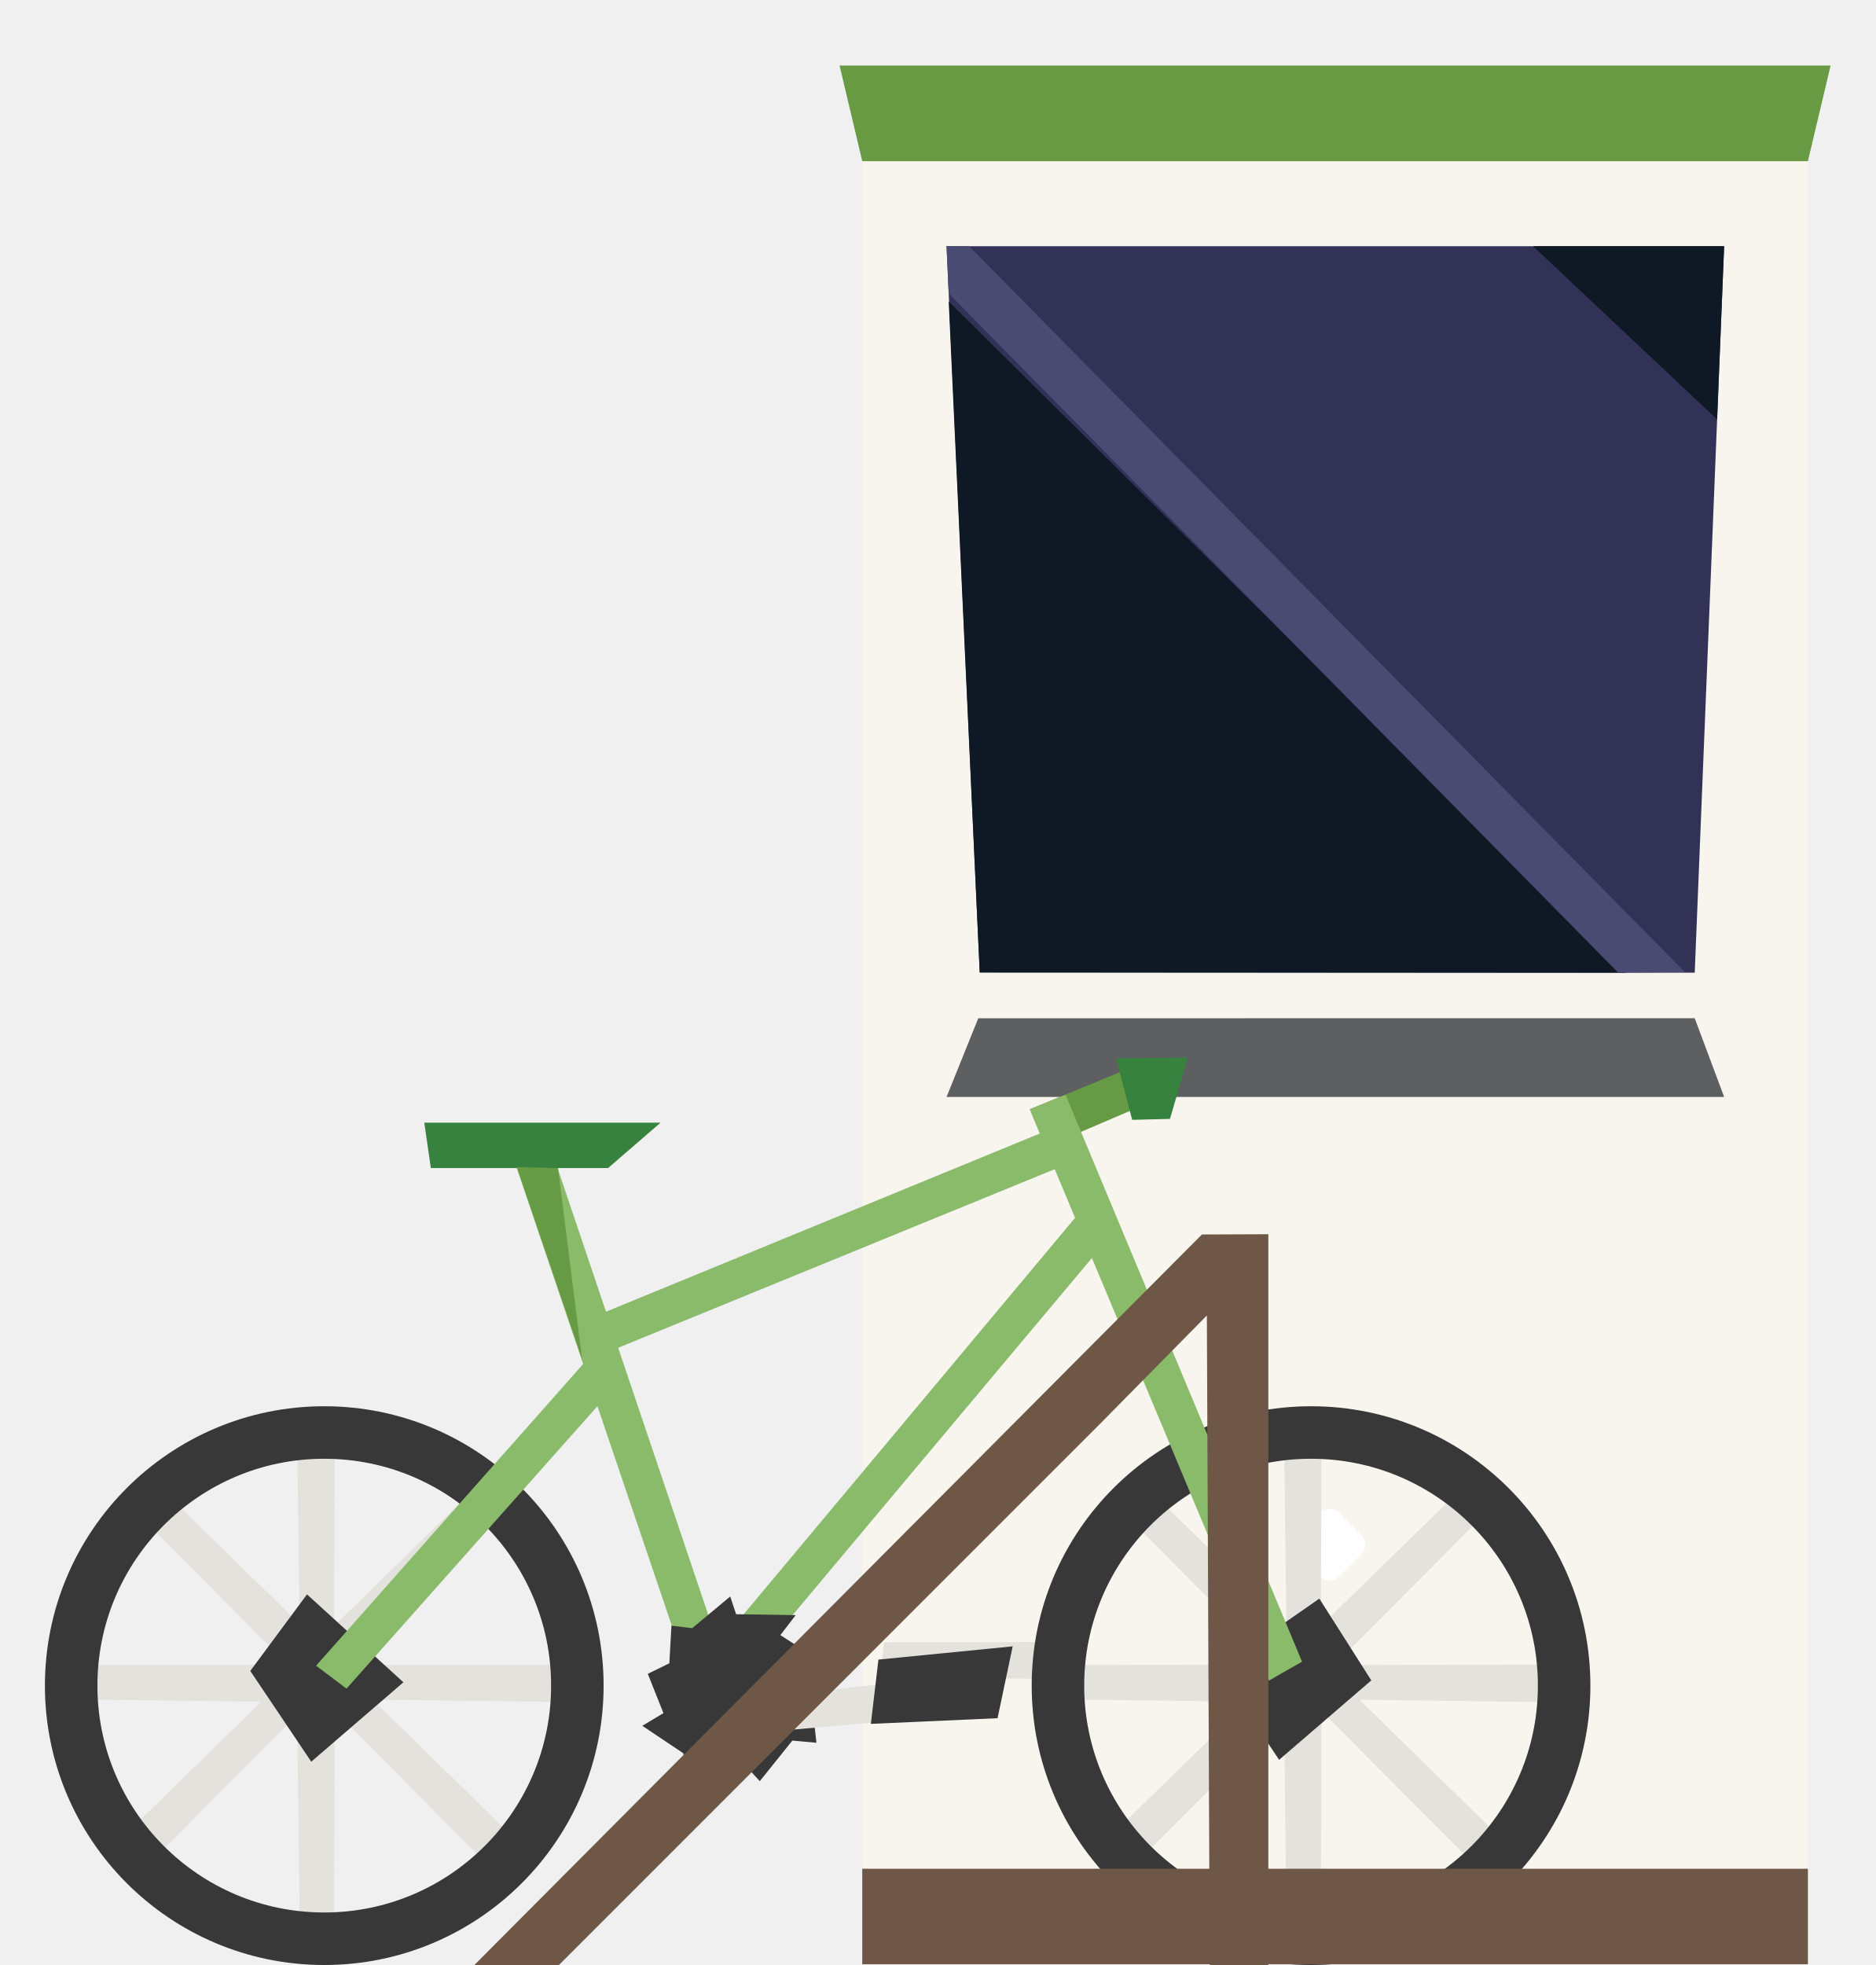
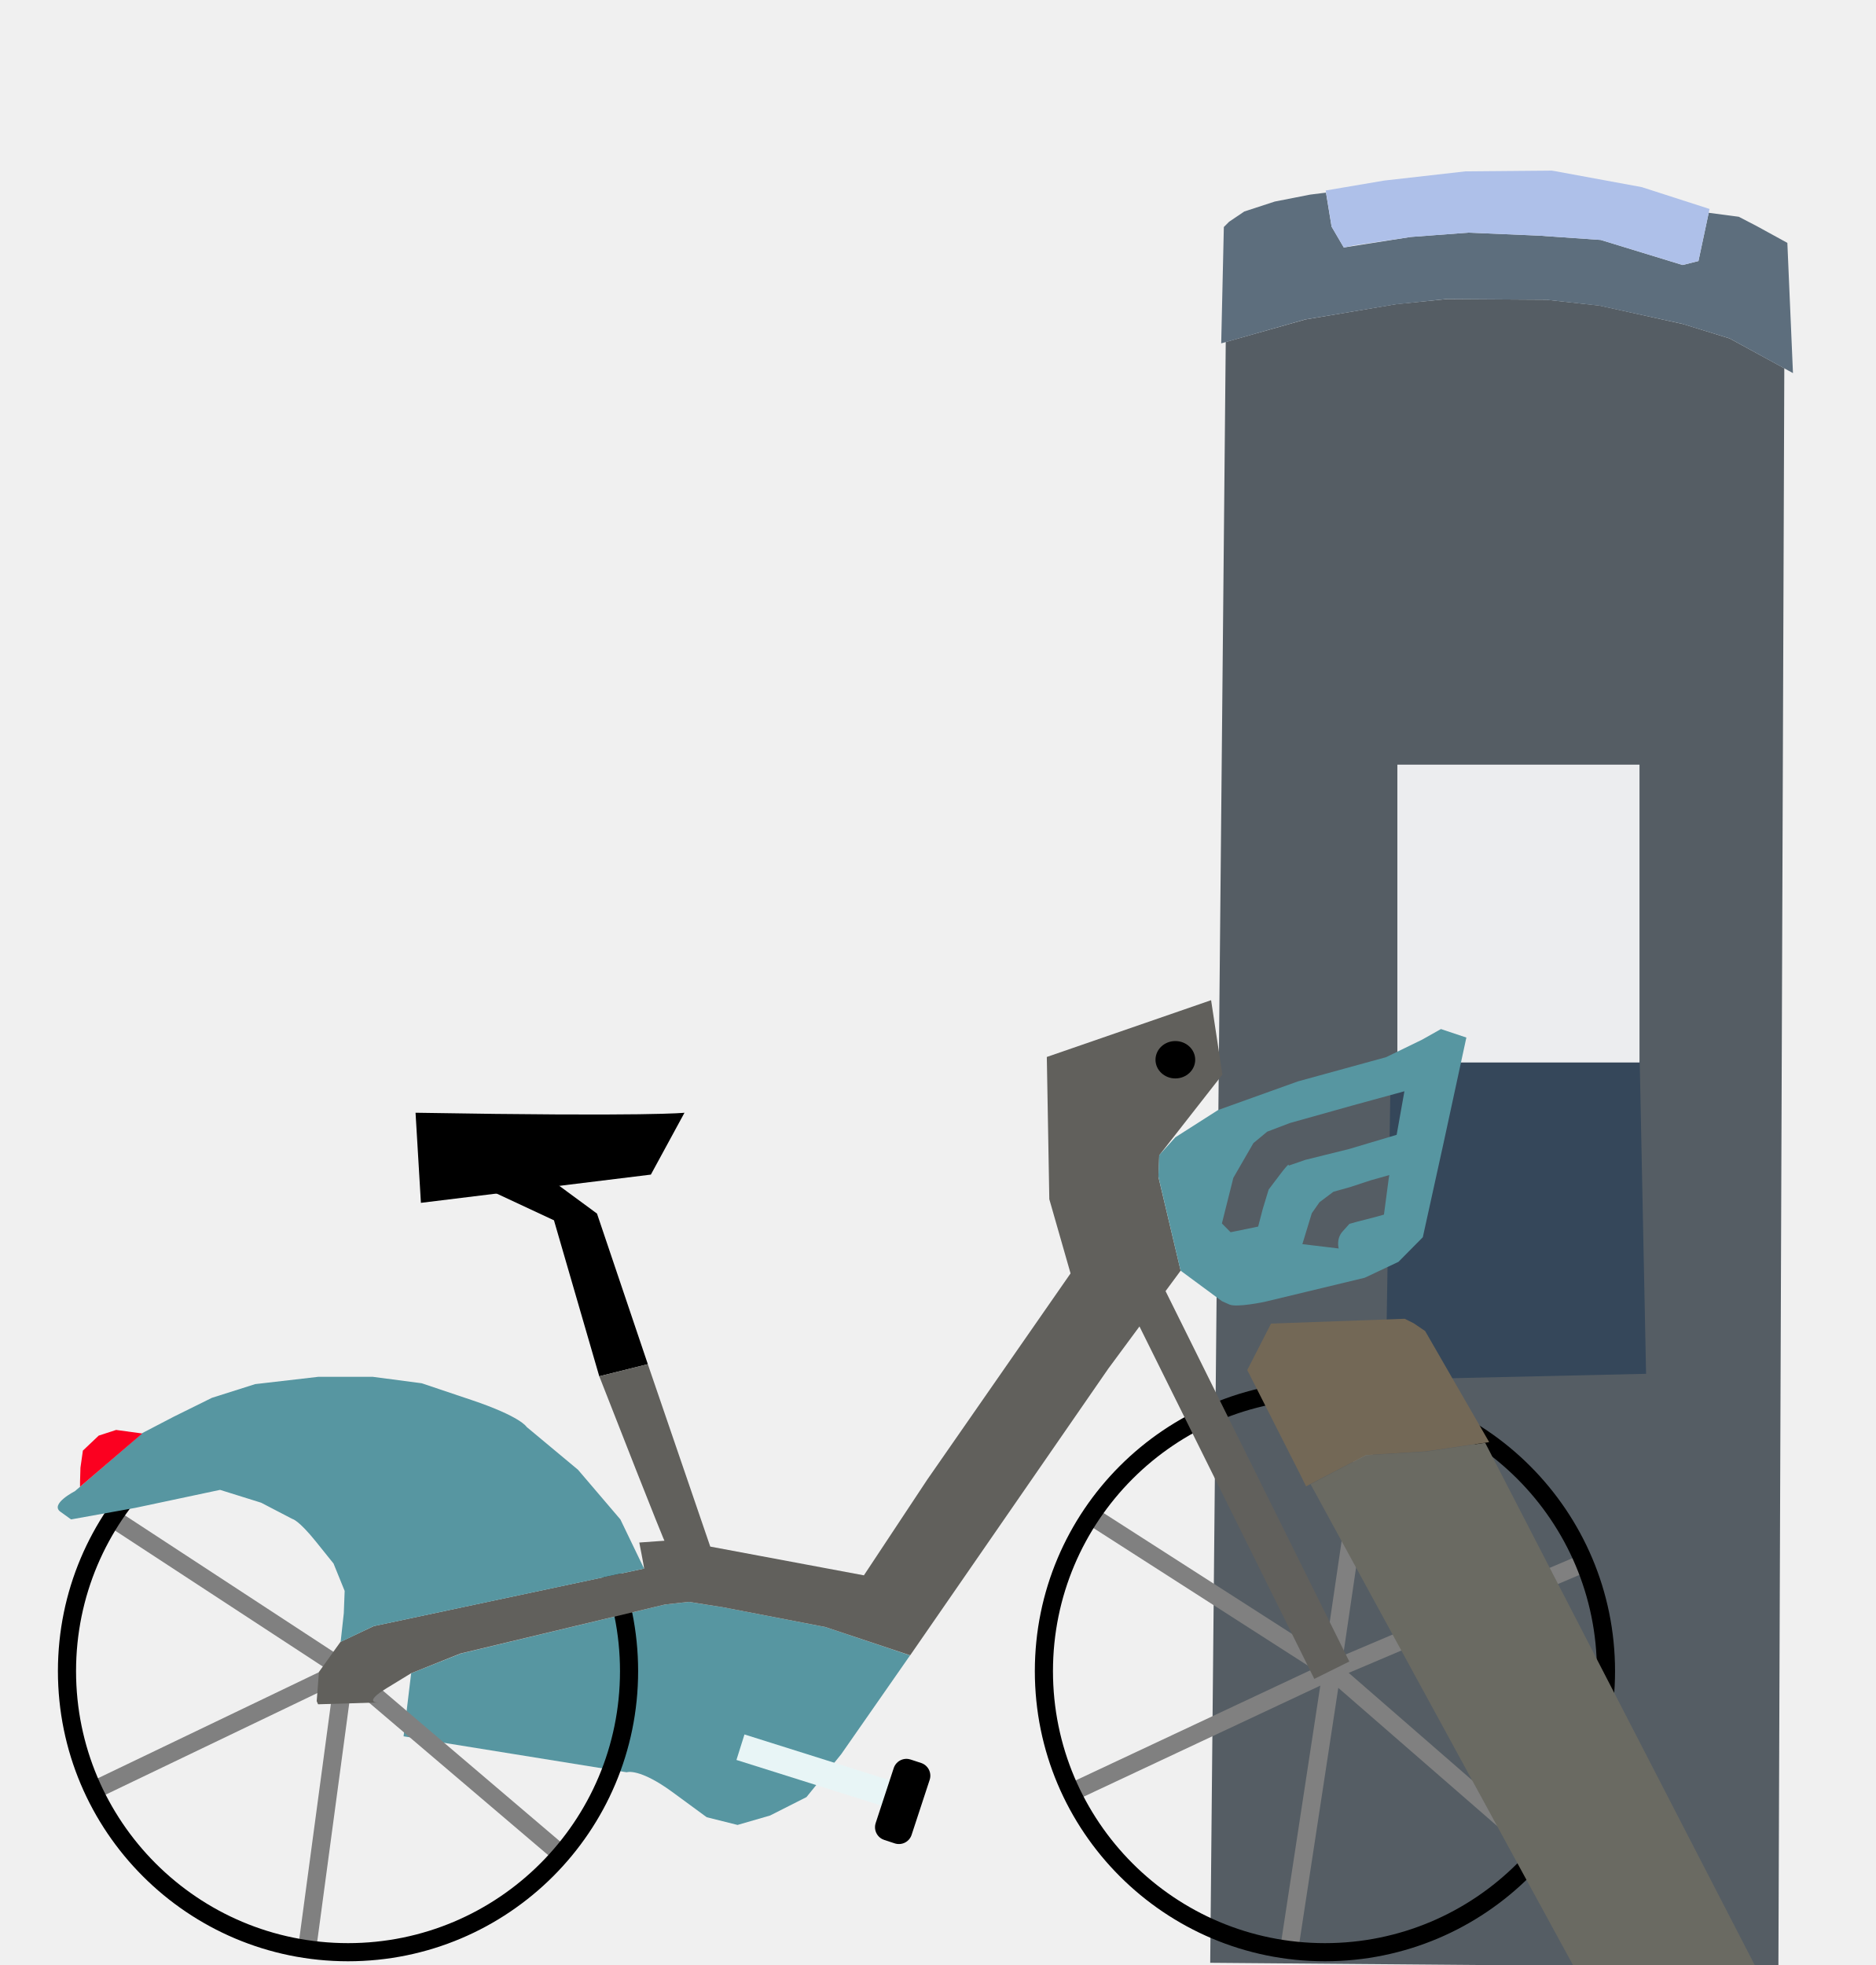
- <svg xmlns="http://www.w3.org/2000/svg" width="100%" height="100%" viewBox="0 0 210 220" version="1.1" xml:space="preserve" style="fill-rule:evenodd;clip-rule:evenodd;stroke-linejoin:round;stroke-miterlimit:2;">
-   <g id="bikeshare-right" transform="matrix(1.27,0,0,1.27,5.02903,7.34142)">
-     <g transform="matrix(-1,0,0,1,157.435,0)">
-       <rect x="2" y="0" width="83.373" height="167.112" style="fill:rgb(248,245,239);fill-rule:nonzero;" />
+ <svg xmlns="http://www.w3.org/2000/svg" width="100%" height="100%" viewBox="0 0 210 220" version="1.1" xml:space="preserve" style="fill-rule:evenodd;clip-rule:evenodd;stroke-linejoin:round;stroke-miterlimit:2;" id="svg42">
+   <defs id="defs42" />
+   <g id="g48" transform="matrix(-0.3745931,0,0,0.3745931,252.938,-65.87914)">
+     <path style="fill:#555d64;fill-opacity:1;stroke:none;stroke-width:3.1" d="m 313.489,762.514 -4.644,-484.432 -23.793,-6.724 -27.22,-4.591 -15.041,-1.509 -29.746,0.193 -15.883,1.744 -25.036,5.536 -13.873,4.289 -16.368,8.923 1.765,477.982 z" id="path45" />
+     <path style="fill:#35475a;fill-opacity:1;stroke:none;stroke-width:2.221" d="m 185.109,492.863 c 74.388,0.196 74.388,0.196 74.388,0.196 l 1.526,95.179 -77.821,-1.763 z" id="path46" />
+     <path style="fill:#5d6e7d;fill-opacity:1;stroke:none;stroke-width:3.1" d="m 139.295,287.382 1.679,-38.923 9.188,-5.038 5.335,-2.766 8.99,-1.185 3.062,14.423 4.742,1.185 24.5,-7.508 18.573,-1.284 20.944,-0.889 17.19,1.284 20.054,3.161 3.655,-6.224 1.679,-10.175 4.742,0.593 10.571,2.075 9.089,2.964 4.544,3.062 1.581,1.581 0.79,34.774 -24.994,-7.113 -27.167,-4.544 -15.115,-1.581 -29.736,0.198 -16.004,1.778 -24.796,5.433 -14.127,4.347 z" id="path47" />
+     <path style="fill:#aec0e9;fill-opacity:1;stroke:none;stroke-width:3.1" d="m 164.225,238.323 3.323,15.557 4.741,1.184 24.452,-7.472 18.491,-1.297 21.122,-0.891 17.243,1.302 16.8,2.489 3.165,0.663 3.63,-6.23 1.772,-10.825 -17.465,-2.964 -24.315,-2.758 -25.851,-0.227 -26.83,4.938 z" id="path48" />
+     <rect style="fill:#ecedef;fill-opacity:1;stroke:none;stroke-width:3.1" id="rect48" width="72.376" height="89.018" x="185.168" y="404.41" />
+   </g>
+   <g id="g15" transform="matrix(0.87508,0,0,0.87508,2.110103,45.23199)">
+     <path style="fill:#5796a1;fill-opacity:1;stroke:none;stroke-width:0.82;stroke-opacity:1" d="m 50.198,162.389 -0.97,8.068 28.542,4.602 c 0,0 1.589,-0.603 5.917,2.575 l 4.328,3.177 3.944,0.986 4.163,-1.205 4.657,-2.356 4.437,-5.478 8.82,-12.655 -10.849,-3.629 -13.092,-2.531 -4.385,-0.687 -3.055,0.344 -26.115,6.274 z" id="path5-3" />
+     <path style="fill:#000000;fill-opacity:1;stroke:none;stroke-width:0.82" d="m 50.759,90.677 c 30.283,0.516 34.413,0 34.413,0 l -4.302,7.915 -29.423,3.613 z" id="path1-0" />
+     <path style="fill:#000000;fill-opacity:1;stroke:none;stroke-width:0.82" d="m 68.126,99.276 5.85,4.302 6.506,19.268 -6.215,1.551 -5.796,-19.959 -7.743,-3.613 z" id="path2-7" />
+     <g id="g9" transform="translate(-0.3204306,-1.034302)">
+       <path style="fill:none;fill-opacity:1;stroke:#808080;stroke-width:2.32;stroke-dasharray:none;stroke-opacity:1" d="m 12.326,143.586 v 0 0 L 42,163 10.165,178.275 v 0 0 0" id="path7-0" />
+       <path style="fill:none;fill-opacity:1;stroke:#808080;stroke-width:2.32;stroke-dasharray:none;stroke-opacity:1" d="m 37.231,198.479 v 0 0 L 42,163 70.395,187.17" id="path8-0" />
+       <circle style="fill:none;fill-opacity:1;stroke:#000000;stroke-width:2.32;stroke-dasharray:none;stroke-opacity:1" id="path6-77" cx="42.44" cy="163.154" r="35.96" />
    </g>
-     <g transform="matrix(-1,0,0,1,157.435,0)">
-       <path d="M77.942,15.926L75.016,79.95L11.978,79.971L9.386,15.926L77.942,15.926Z" style="fill:rgb(50,50,87);fill-rule:nonzero;" />
+     <g id="g9-1" transform="translate(125.3554,-1.034302)">
+       <path style="fill:none;fill-opacity:1;stroke:#808080;stroke-width:2.32;stroke-dasharray:none;stroke-opacity:1" d="m 12.326,143.586 v 0 0 L 42.645,163.034 10.165,178.275 v 0 0 0" id="path7-5" />
+       <path style="fill:none;fill-opacity:1;stroke:#808080;stroke-width:2.32;stroke-dasharray:none;stroke-opacity:1" d="m 75.397,149.128 v 0 0 L 42.645,163.034 47.792,128.01 v 0 0 0" id="path7-5-5" />
+       <path style="fill:none;fill-opacity:1;stroke:#808080;stroke-width:2.32;stroke-dasharray:none;stroke-opacity:1" d="m 37.231,198.479 v 0 0 l 5.414,-35.445 27.751,24.136" id="path8-3" />
+       <circle style="fill:none;fill-opacity:1;stroke:#000000;stroke-width:2.32;stroke-dasharray:none;stroke-opacity:1" id="path6-7" cx="41.765" cy="163.154" r="35.96" />
    </g>
-     <g transform="matrix(-1,0,0,1,157.435,0)">
-       <path d="M9.387,15.926L10.004,31.197L26.228,15.926L9.387,15.926Z" style="fill:rgb(15,25,37);fill-rule:nonzero;" />
-     </g>
-     <g transform="matrix(-1,0,0,1,157.435,0)">
-       <path d="M77.751,20.793L18.063,79.97L20.91,79.97L75.017,79.953L77.751,20.812L77.751,20.793Z" style="fill:rgb(15,25,37);fill-rule:nonzero;" />
-     </g>
-     <g transform="matrix(-1,0,0,1,157.435,0)">
-       <path d="M77.942,90.922L75.144,83.987L11.978,83.985L9.386,90.922L77.942,90.922Z" style="fill:rgb(93,95,96);fill-rule:nonzero;" />
-     </g>
-     <g transform="matrix(-1,0,0,1,157.435,0)">
-       <path d="M41.371,129.57L43.349,127.591C43.805,127.136 44.543,127.136 44.999,127.591L46.977,129.57C47.433,130.025 47.433,130.764 46.977,131.219L44.999,133.199C44.543,133.654 43.805,133.654 43.349,133.199L41.371,131.219C40.915,130.764 40.915,130.025 41.371,129.57" style="fill:white;fill-rule:nonzero;" />
-     </g>
-     <g transform="matrix(-1,0,0,1,157.435,0)">
-       <path d="M83.804,142.049L83.456,139.006L66.689,138.963L66.222,142.269L83.804,142.049Z" style="fill:rgb(228,226,220);fill-rule:nonzero;" />
-     </g>
-     <g transform="matrix(-1,0,0,1,157.435,0)">
-       <path d="M120.279,126.176L118.374,128.572L130.2,140.459L132.866,138.453L120.279,126.176Z" style="fill:rgb(228,226,220);fill-rule:nonzero;" />
-     </g>
-     <g transform="matrix(-1,0,0,1,157.435,0)">
-       <path d="M137.779,143.676L135.874,146.072L147.7,157.959L150.366,155.953L137.779,143.676Z" style="fill:rgb(228,226,220);fill-rule:nonzero;" />
-     </g>
-     <g transform="matrix(-1,0,0,1,157.435,0)">
-       <path d="M146.461,126.176L148.366,128.572L136.54,140.459L133.874,138.453L146.461,126.176Z" style="fill:rgb(228,226,220);fill-rule:nonzero;" />
-     </g>
-     <g transform="matrix(-1,0,0,1,157.435,0)">
-       <path d="M130.211,142.426L132.091,144.849L119.073,157.926L116.374,155.953L130.211,142.426Z" style="fill:rgb(228,226,220);fill-rule:nonzero;" />
-     </g>
-     <g transform="matrix(-1,0,0,1,157.435,0)">
-       <path d="M153.489,144.049L153.141,141.007L136.374,140.964L135.907,144.269L153.489,144.049Z" style="fill:rgb(228,226,220);fill-rule:nonzero;" />
-     </g>
-     <g transform="matrix(-1,0,0,1,157.435,0)">
-       <path d="M128.741,144.049L128.393,141.006L111.626,140.963L111.159,144.269L128.741,144.049Z" style="fill:rgb(228,226,220);fill-rule:nonzero;" />
-     </g>
-     <g transform="matrix(-1,0,0,1,157.435,0)">
-       <path d="M134.976,163.312L131.935,162.952L131.892,145.467L135.195,144.981L134.976,163.312Z" style="fill:rgb(228,226,220);fill-rule:nonzero;" />
-     </g>
-     <g transform="matrix(-1,0,0,1,157.435,0)">
-       <path d="M134.976,137.813L131.935,137.465L131.892,120.699L135.195,120.231L134.976,137.813Z" style="fill:rgb(228,226,220);fill-rule:nonzero;" />
-     </g>
-     <g transform="matrix(-1,0,0,1,157.435,0)">
-       <path d="M112.806,142.818C112.806,131.772 121.76,122.818 132.806,122.818C143.852,122.818 152.806,131.772 152.806,142.818C152.806,153.865 143.852,162.818 132.806,162.818C121.76,162.818 112.806,153.865 112.806,142.818M108.178,142.819C108.178,156.422 119.204,167.448 132.806,167.448C146.409,167.448 157.435,156.422 157.435,142.819C157.435,129.216 146.409,118.19 132.806,118.19C119.204,118.19 108.178,129.216 108.178,142.819" style="fill:rgb(55,56,55);fill-rule:nonzero;" />
-     </g>
-     <g transform="matrix(-1,0,0,1,157.435,0)">
-       <path d="M98.721,139.986L66.427,101.36L63.832,103.579L95.913,141.844L98.721,139.986Z" style="fill:rgb(138,187,107);fill-rule:nonzero;" />
-     </g>
-     <g transform="matrix(-1,0,0,1,157.435,0)">
-       <path d="M109.92,110.658L67.298,93.151L66.037,96.323L108.334,113.625L109.92,110.658Z" style="fill:rgb(138,187,107);fill-rule:nonzero;" />
-     </g>
-     <g transform="matrix(-1,0,0,1,157.435,0)">
-       <path d="M70.398,92.176L61.63,88.319L60.357,91.486L69.078,95.248L70.398,92.176Z" style="fill:rgb(236,219,177);fill-rule:nonzero;" />
-     </g>
-     <g transform="matrix(-1,0,0,1,157.435,0)">
-       <path d="M100.832,141.464L116.621,94.88L113.375,93.822L97.781,140.043L100.832,141.464Z" style="fill:rgb(138,187,107);fill-rule:nonzero;" />
-     </g>
-     <g transform="matrix(-1,0,0,1,157.435,0)">
-       <path d="M123.988,93.189L123.409,97.191L107.783,97.19L103.155,93.189L123.988,93.189Z" style="fill:rgb(55,130,63);fill-rule:nonzero;" />
-     </g>
-     <g transform="matrix(-1,0,0,1,157.435,0)">
-       <path d="M97.016,134.961L96.495,136.525L91.241,136.602L92.594,138.364L88.447,141.034L90.01,142.439L89.415,147.855L91.539,147.666L94.408,151.242L96.01,149.491L100.779,150.722L101.151,148.783L104.765,146.361L102.903,145.244L104.281,141.779L102.381,140.849L102.195,137.531L100.369,137.756L97.016,134.961Z" style="fill:rgb(55,56,55);fill-rule:nonzero;" />
-     </g>
-     <g transform="matrix(-1,0,0,1,157.435,0)">
-       <path d="M61.631,88.318L60.889,91.774L66.139,94.024L70.615,92.014L61.631,88.318Z" style="fill:rgb(103,154,68);fill-rule:nonzero;" />
-     </g>
-     <g transform="matrix(-1,0,0,1,157.435,0)">
-       <path d="M58.244,92.858L61.575,92.941L62.993,87.524L56.66,87.441L58.244,92.858Z" style="fill:rgb(55,130,63);fill-rule:nonzero;" />
-     </g>
-     <g transform="matrix(-1,0,0,1,157.435,0)">
-       <path d="M33.279,126.176L31.374,128.572L43.2,140.459L45.866,138.453L33.279,126.176Z" style="fill:rgb(228,226,220);fill-rule:nonzero;" />
-     </g>
-     <g transform="matrix(-1,0,0,1,157.435,0)">
-       <path d="M50.779,143.676L48.874,146.072L60.7,157.959L63.366,155.953L50.779,143.676Z" style="fill:rgb(228,226,220);fill-rule:nonzero;" />
-     </g>
-     <g transform="matrix(-1,0,0,1,157.435,0)">
-       <path d="M59.461,126.176L61.366,128.572L49.54,140.459L46.874,138.453L59.461,126.176Z" style="fill:rgb(228,226,220);fill-rule:nonzero;" />
-     </g>
-     <g transform="matrix(-1,0,0,1,157.435,0)">
-       <path d="M43.211,142.426L45.091,144.849L32.073,157.926L29.374,155.953L43.211,142.426Z" style="fill:rgb(228,226,220);fill-rule:nonzero;" />
-     </g>
-     <g transform="matrix(-1,0,0,1,157.435,0)">
-       <path d="M66.489,144.049L66.141,141.007L49.374,140.964L48.907,144.269L66.489,144.049Z" style="fill:rgb(228,226,220);fill-rule:nonzero;" />
-     </g>
-     <g transform="matrix(-1,0,0,1,157.435,0)">
-       <path d="M42.934,144.049L42.586,141.007L25.819,140.964L25.352,144.269L42.934,144.049Z" style="fill:rgb(228,226,220);fill-rule:nonzero;" />
-     </g>
-     <g transform="matrix(-1,0,0,1,157.435,0)">
-       <path d="M47.976,163.312L44.935,162.952L44.892,145.467L48.195,144.981L47.976,163.312Z" style="fill:rgb(228,226,220);fill-rule:nonzero;" />
-     </g>
-     <g transform="matrix(-1,0,0,1,157.435,0)">
-       <path d="M47.976,137.813L44.935,137.465L44.892,120.699L48.195,120.231L47.976,137.813Z" style="fill:rgb(228,226,220);fill-rule:nonzero;" />
-     </g>
-     <g transform="matrix(-1,0,0,1,157.435,0)">
-       <path d="M134.328,134.775L139.328,141.525L133.953,149.525L125.828,142.525L134.328,134.775Z" style="fill:rgb(55,56,55);fill-rule:nonzero;" />
-     </g>
-     <g transform="matrix(-1,0,0,1,157.435,0)">
-       <path d="M45.076,135.149L53.993,141.357L48.618,149.357L40.493,142.357L45.076,135.149Z" style="fill:rgb(55,56,55);fill-rule:nonzero;" />
-     </g>
-     <g transform="matrix(-1,0,0,1,157.435,0)">
-       <path d="M133.524,141.063L109.068,113.434L106.54,115.727L130.845,143.084L133.524,141.063Z" style="fill:rgb(138,187,107);fill-rule:nonzero;" />
-     </g>
-     <g transform="matrix(-1,0,0,1,157.435,0)">
-       <path d="M25.806,142.818C25.806,131.772 34.76,122.818 45.806,122.818C56.852,122.818 65.806,131.772 65.806,142.818C65.806,153.865 56.852,162.818 45.806,162.818C34.76,162.818 25.806,153.865 25.806,142.818M21.178,142.819C21.178,156.422 32.204,167.448 45.806,167.448C59.409,167.448 70.435,156.422 70.435,142.819C70.435,129.216 59.409,118.19 45.806,118.19C32.204,118.19 21.178,129.216 21.178,142.819" style="fill:rgb(55,56,55);fill-rule:nonzero;" />
-     </g>
-     <g transform="matrix(-1,0,0,1,157.435,0)">
-       <path d="M49.527,142.379L70.615,92.015L67.449,90.734L46.601,140.707L49.527,142.379Z" style="fill:rgb(138,187,107);fill-rule:nonzero;" />
-     </g>
-     <g transform="matrix(-1,0,0,1,157.435,0)">
-       <path d="M94.568,143.912L94.083,146.923L84.029,146.044L84.049,142.728L94.568,143.912Z" style="fill:rgb(228,226,220);fill-rule:nonzero;" />
-     </g>
-     <g transform="matrix(-1,0,0,1,157.435,0)">
-       <path d="M83.948,140.524L84.615,146.19L73.444,145.69L72.111,139.357L83.948,140.524Z" style="fill:rgb(55,56,55);fill-rule:nonzero;" />
-     </g>
-     <g transform="matrix(-1,0,0,1,157.435,0)">
-       <path d="M112.2,97.191L110.076,114.024L115.825,97.108L112.2,97.191Z" style="fill:rgb(103,154,68);fill-rule:nonzero;" />
-     </g>
-     <g transform="matrix(-1,0,0,1,157.435,0)">
-       <path d="M49.571,167.448L49.572,103.024L55.426,103.047L119.573,167.448L112.117,167.448L64.226,119.555L54.991,110.19L54.739,167.447L49.571,167.448Z" style="fill:rgb(110,87,70);fill-rule:nonzero;" />
-     </g>
-     <g transform="matrix(-1,0,0,1,157.435,0)">
-       <rect x="2" y="158.963" width="83.374" height="8.419" style="fill:rgb(110,87,70);fill-rule:nonzero;" />
-     </g>
-     <g transform="matrix(-1,0,0,1,157.435,0)">
-       <path d="M85.374,8.428L2,8.428L0,-0.001L87.374,-0.001L85.374,8.428Z" style="fill:rgb(103,154,67);fill-rule:nonzero;" />
-     </g>
-     <g transform="matrix(-1,0,0,1,157.435,0)">
-       <path d="M18.721,79.97L77.752,20.093L77.943,15.925L75.955,15.923L12.837,79.926L18.721,79.97Z" style="fill:rgb(74,75,115);fill-rule:nonzero;" />
-     </g>
+     <path id="path3-6" style="fill:#61605c;fill-opacity:1;stroke:none;stroke-width:0.82" d="m 152.553,76.276 -21.02,7.265 0.319,18.197 2.719,9.495 -18.337,26.385 -8.105,12.244 -19.66,-3.679 -7.99,-23.339 -6.208,1.552 c 8.163,20.867 8.335,21.039 8.335,21.039 l -3.219,0.23 c 0,0 0.661,3.327 0.613,3.334 -0.039,0.006 -34.587,7.358 -34.587,7.358 l -4.253,2.012 -2.76,3.851 -0.287,3.737 0.173,0.403 7.645,-0.23 c 0,0 -1.954,0.057 1.15,-1.84 l 3.104,-1.897 6.324,-2.529 26.156,-6.266 3.046,-0.345 4.369,0.69 13.106,2.529 10.865,3.621 25.35,-36.675 9.255,-12.532 -2.842,-11.985 0.107,-2.782 8.077,-10.323 z" />
+     <path style="fill:#5796a1;fill-opacity:1;stroke:none;stroke-width:0.82;stroke-opacity:1" d="m 80,149 -3.03,-6.291 -5.423,-6.355 -6.574,-5.478 c 0,0 -0.712,-1.315 -7.067,-3.451 l -6.355,-2.137 -6.245,-0.822 h -7.012 l -8.053,0.931 -5.533,1.753 -4.876,2.41 -3.999,2.082 -8.656,7.45 c 0,0 -3.232,1.643 -1.863,2.63 l 1.37,0.986 8.217,-1.479 10.847,-2.301 5.259,1.643 3.999,2.082 c 0,0 0.767,0.11 3.013,2.903 l 2.246,2.794 1.424,3.506 -0.11,2.849 -0.405,3.676 4.186,-2.007 9.192,-1.955 19.714,-4.191 z" id="path4-8" />
+     <path style="fill:#fb0020;fill-opacity:1;stroke:none;stroke-width:2.32;stroke-dasharray:none;stroke-opacity:1" d="m 15.793,131.715 -3.346,-0.455 -2.23,0.726 -2.023,1.919 -0.311,2.178 -0.052,1.763 -5.863e-4,0.683 z" id="path9-7" />
+     <path style="fill:#fb0020;fill-opacity:1;stroke:#61605c;stroke-width:5;stroke-dasharray:none;stroke-opacity:1" d="M 138.829,103.204 168,162" id="path10-9" />
+     <path style="fill:#fb0020;fill-opacity:1;stroke:#e8f5f6;stroke-width:3.42;stroke-dasharray:none;stroke-opacity:1" d="m 92.334,171.851 18.582,5.854 v 0" id="path11-1" />
+     <rect style="fill:#fb0020;fill-opacity:1;stroke:#000000;stroke-width:3.42;stroke-dasharray:none;stroke-opacity:1" id="rect11" width="1.419" height="7.406" x="162.509" y="130.89" transform="rotate(18.17623)" />
+     <path id="path12-7" style="fill:#5796a1;fill-opacity:1;stroke:none;stroke-width:2.596;stroke-dasharray:none;stroke-opacity:1" d="m 181.965,79.969 3.251,1.09 -2.897,13.392 -2.676,12.155 -3.112,3.146 -4.319,2.037 -12.798,3.079 c 0,0 -3.582,0.765 -4.527,0.342 l -0.945,-0.424 -5.288,-3.902 -2.846,-12.042 0.1,-2.732 2.072,-2.291 5.471,-3.491 10.223,-3.665 11.27,-3.096 4.61,-2.241 z m -4.676,7.961 -6.492,1.776 -8.165,2.288 -2.898,1.105 -1.766,1.461 -2.567,4.444 -1.465,5.837 1.112,1.124 3.525,-0.723 0.6,-2.286 0.746,-2.453 1.414,-1.871 c 1.414,-1.871 1.138,-1.187 1.138,-1.187 l 2.138,-0.738 5.613,-1.393 6.074,-1.812 z m -1.95,10.729 -2.356,0.661 -2.665,0.876 -2.112,0.589 -1.783,1.342 -0.984,1.407 -1.206,3.953 4.647,0.558 c 0,0 -0.361,-1.222 0.506,-2.187 l 0.867,-0.965 1.015,-0.282 2.305,-0.593 1.097,-0.306 z" />
+     <ellipse style="fill:#000000;fill-opacity:1;stroke:none;stroke-width:3.42;stroke-dasharray:none;stroke-opacity:1" id="path15-6" cx="147.98" cy="83.897" rx="2.54" ry="2.391" />
+   </g>
+   <g id="g44" transform="matrix(0.2626059,0,0,0.2626059,141.5674,86.8331)" style="clip-rule:evenodd;fill-rule:evenodd;stroke-linejoin:round;stroke-miterlimit:2">
+     <path style="fill:#6a6a62;fill-opacity:1;stroke:none;stroke-width:2.441" d="m 209.193,507.315 -115.025,-222.846 -25.19,3.76 -25.566,1.504 -23.686,12.407 112.039,205.28 40.231,-0.099 z" id="path43" />
+     <path style="fill:#736856;fill-opacity:1;stroke:none;stroke-width:2.441" d="m 95.869,284.172 -27.305,-47.363 -4.909,-3.325 -3.8,-1.9 -57.005,2.059 -10.134,19.794 22.802,44.971 2.279,4.62 25.615,-13.326 25.614,-1.571 z" id="path44" />
  </g>
</svg>
